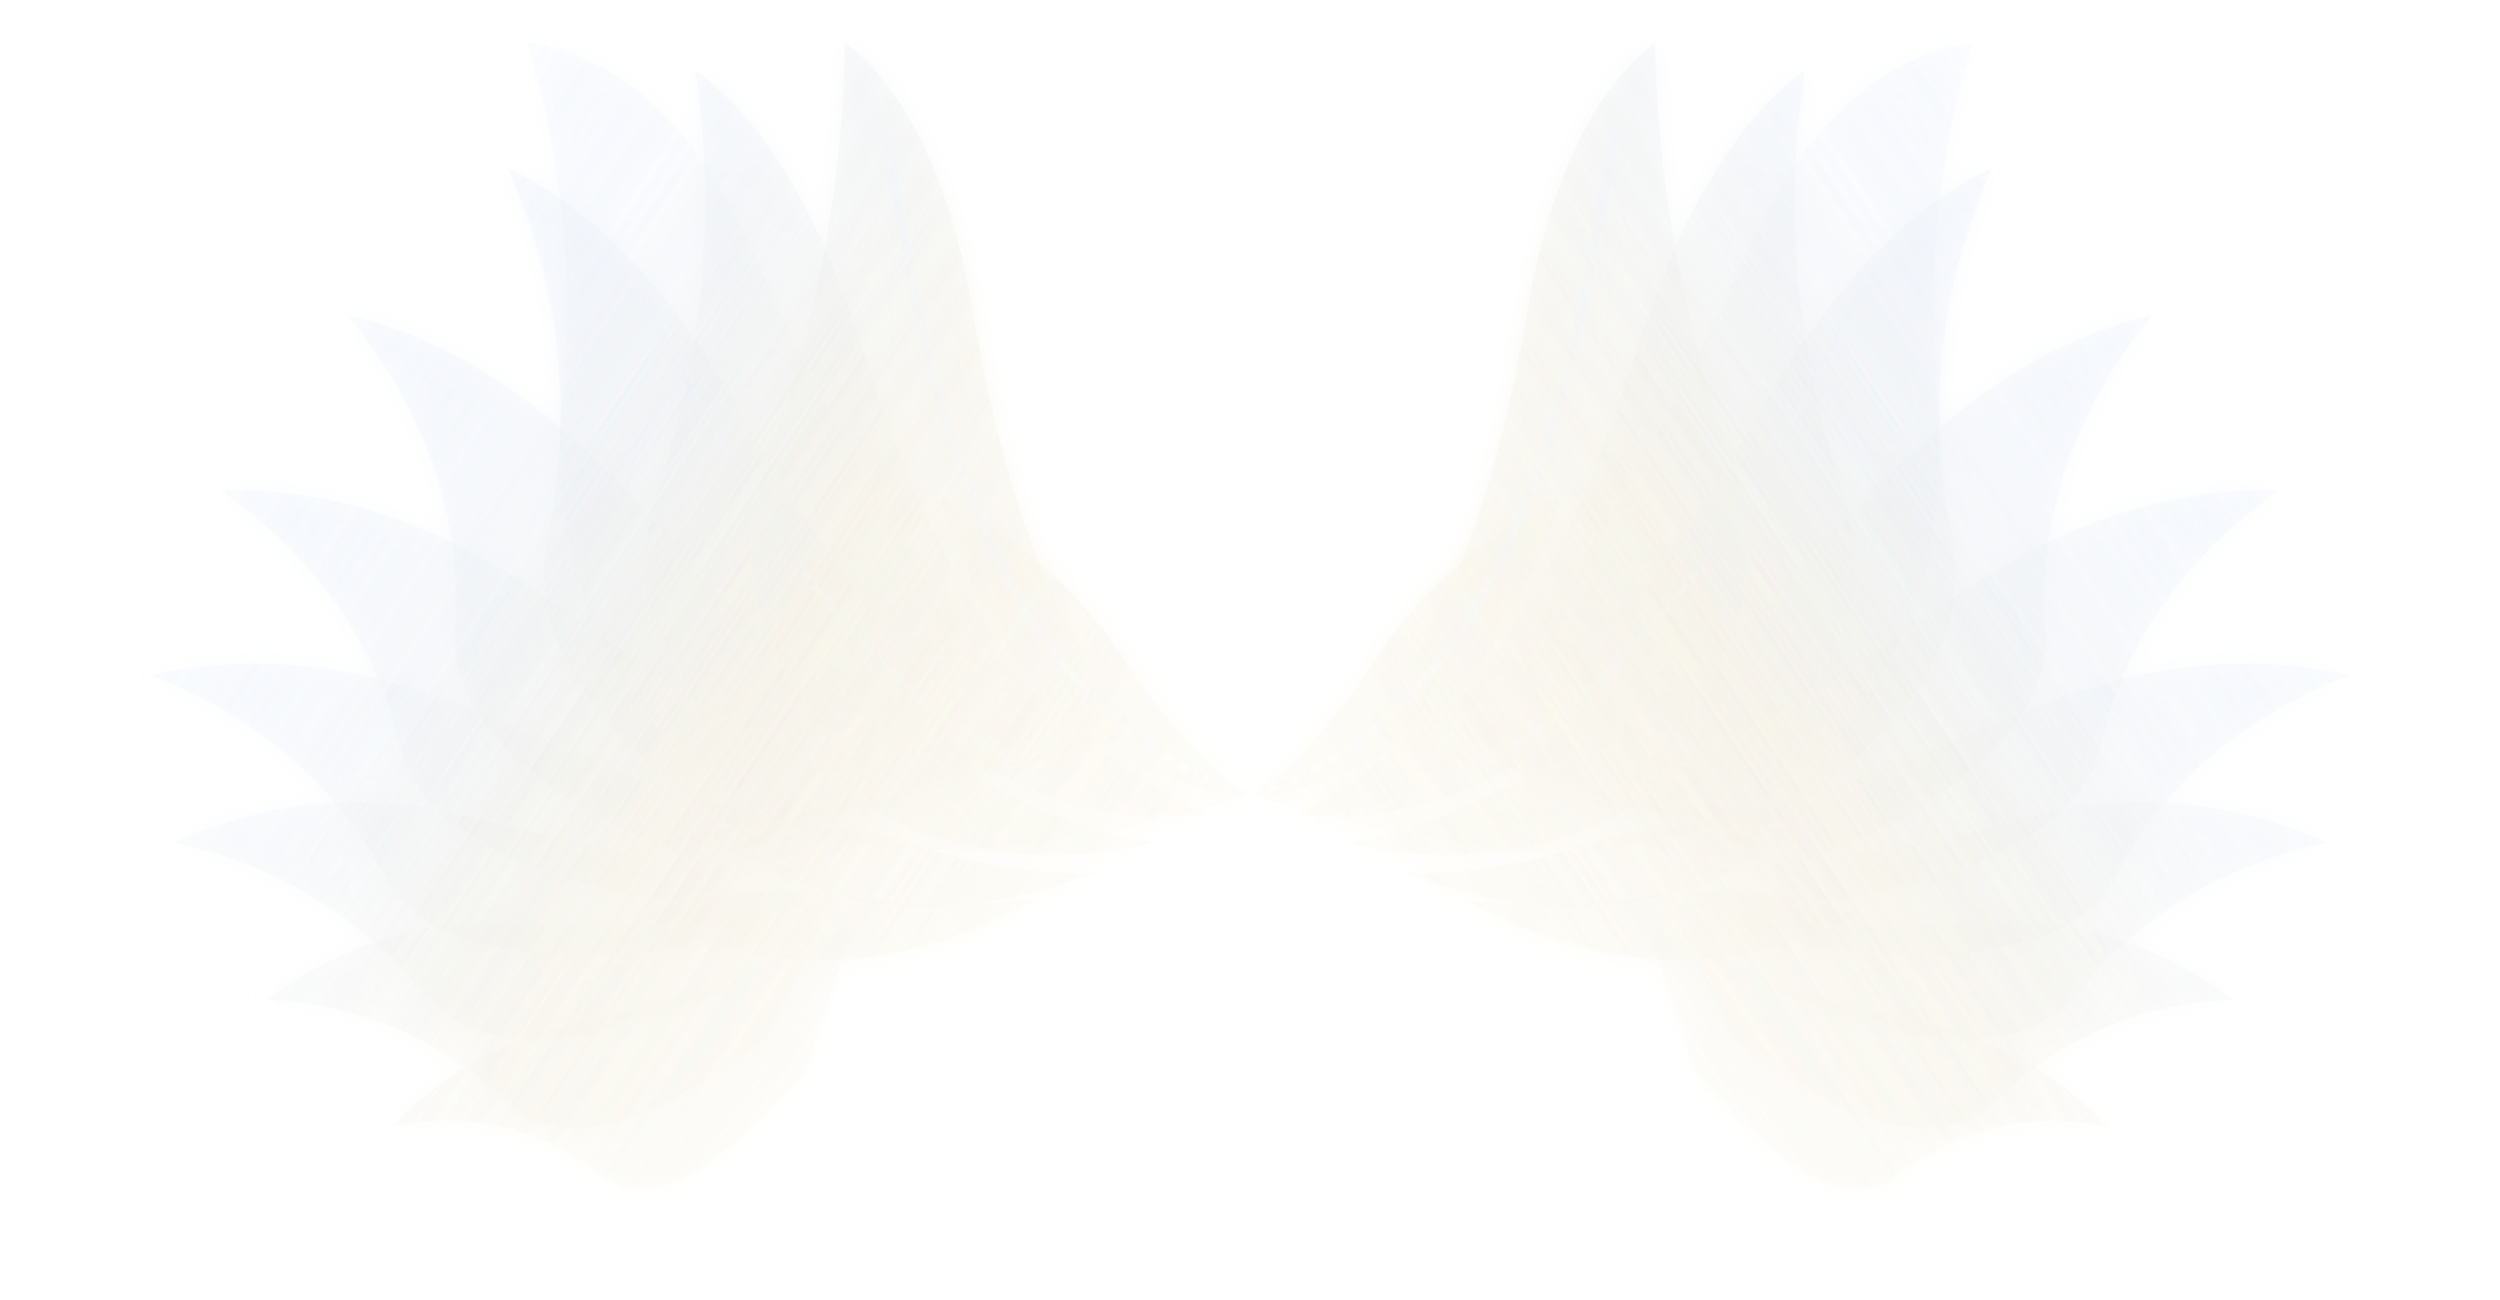
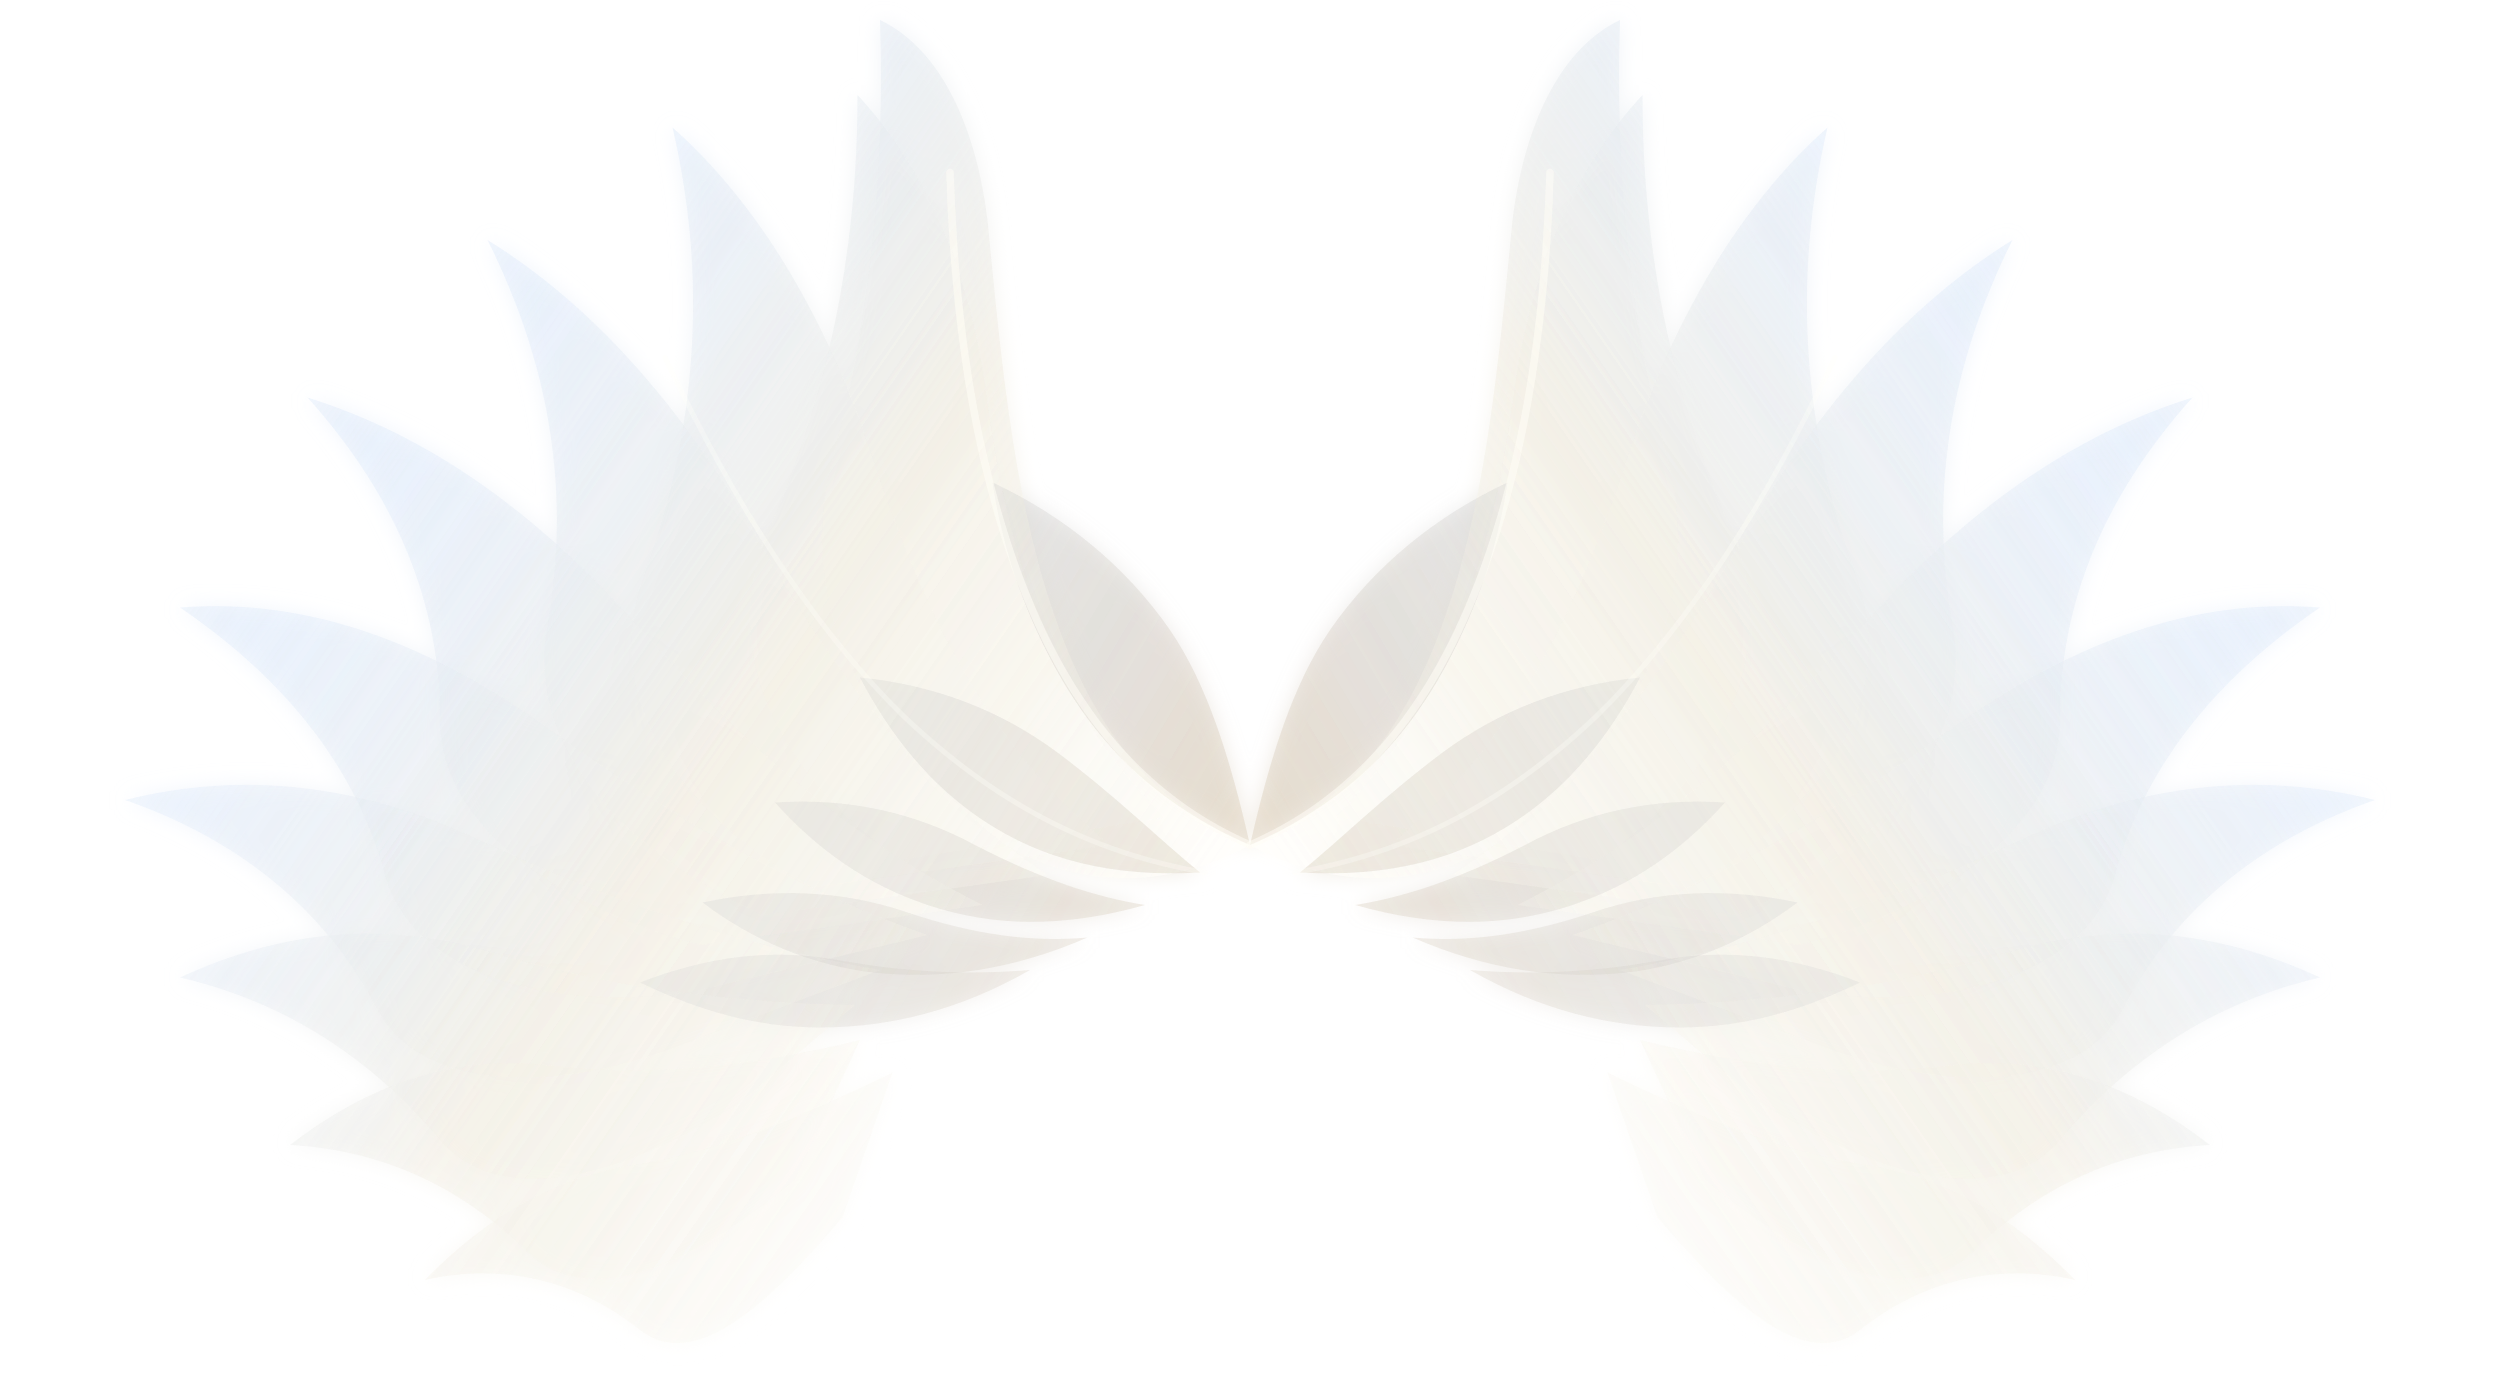
- <svg xmlns="http://www.w3.org/2000/svg" viewBox="0 0 1000 520" fill="none">
+ <svg xmlns="http://www.w3.org/2000/svg" viewBox="0 0 1000 560" fill="none">
  <defs>
-     <linearGradient id="f" x1="500" y1="330" x2="70" y2="40" gradientUnits="userSpaceOnUse">
-       <stop stop-color="#FFFDF8" stop-opacity=".76" />
-       <stop offset=".38" stop-color="#F6F3EA" stop-opacity=".56" />
-       <stop offset=".7" stop-color="#E7EEF9" stop-opacity=".34" />
-       <stop offset="1" stop-color="#D6E4FA" stop-opacity=".12" />
+     <linearGradient id="feather" x1="500" y1="330" x2="90" y2="45" gradientUnits="userSpaceOnUse">
+       <stop stop-color="#fffefb" stop-opacity=".92" />
+       <stop offset=".38" stop-color="#f4f1e8" stop-opacity=".74" />
+       <stop offset=".72" stop-color="#dfeafa" stop-opacity=".48" />
+       <stop offset="1" stop-color="#c7daf5" stop-opacity=".20" />
    </linearGradient>
-     <linearGradient id="s" x1="500" y1="330" x2="100" y2="40" gradientUnits="userSpaceOnUse">
-       <stop stop-color="#FFFFFF" stop-opacity=".62" />
-       <stop offset="1" stop-color="#DCE9FB" stop-opacity=".12" />
+     <linearGradient id="shade" x1="500" y1="330" x2="130" y2="110" gradientUnits="userSpaceOnUse">
+       <stop stop-color="#d9cbb6" stop-opacity=".44" />
+       <stop offset="1" stop-color="#afc9ef" stop-opacity=".08" />
    </linearGradient>
-     <filter id="g" x="-15%" y="-15%" width="130%" height="140%">
-       <feGaussianBlur stdDeviation="5" result="b" />
+     <filter id="glow" x="-15%" y="-15%" width="130%" height="140%">
+       <feGaussianBlur stdDeviation="4" result="b" />
      <feMerge>
        <feMergeNode in="b" />
        <feMergeNode in="SourceGraphic" />
      </feMerge>
    </filter>
  </defs>
-   <g filter="url(#g)">
-     <g id="wingL">
-       <path d="M500 318C450 308 420 288 390 253C353 210 326 155 299 96C278 51 248 22 211 17C226 67 229 113 225 157C221 204 230 246 255 281C296 338 360 360 500 318Z" fill="url(#f)" opacity=".48" />
-       <path d="M456 294C418 248 401 193 389 124C381 76 364 37 338 17C337 77 326 131 307 184C289 235 310 279 356 319Z" fill="url(#f)" opacity=".78" />
-       <path d="M432 297C389 252 365 203 346 142C330 91 308 50 278 28C287 86 281 141 263 196C247 246 277 292 327 327Z" fill="url(#f)" opacity=".73" />
-       <path d="M407 303C360 266 328 220 297 166C271 120 240 85 203 67C225 116 229 165 219 216C210 261 247 302 300 335Z" fill="url(#f)" opacity=".69" />
-       <path d="M384 311C332 282 294 244 254 200C220 163 182 136 139 126C171 165 185 207 182 253C180 292 224 325 281 345Z" fill="url(#f)" opacity=".64" />
-       <path d="M364 321C311 301 267 274 220 240C178 211 136 195 88 196C128 224 151 259 160 299C168 334 218 354 274 361Z" fill="url(#f)" opacity=".59" />
-       <path d="M346 334C293 325 246 309 196 287C151 267 106 260 60 270C106 288 136 316 154 351C169 381 220 386 276 379Z" fill="url(#f)" opacity=".54" />
-       <path d="M336 347C287 347 240 341 193 328C151 316 110 319 69 337C112 346 146 368 171 399C193 425 240 418 291 396Z" fill="url(#f)" opacity=".50" />
-       <path d="M333 360C289 369 250 373 209 369C173 366 138 377 106 400C144 401 177 416 203 441C226 463 266 446 307 416Z" fill="url(#f)" opacity=".45" />
-       <path d="M341 370C303 388 272 402 239 407C208 412 180 427 156 451C187 444 216 451 241 470C263 487 292 462 322 429Z" fill="url(#f)" opacity=".40" />
-       <path d="M500 319C463 314 439 300 419 279C398 257 386 229 376 199C405 213 431 235 449 263C464 285 479 304 500 319Z" fill="url(#f)" opacity=".88" />
-       <path d="M482 326C446 328 417 321 392 305C370 291 355 272 344 249C373 254 400 266 422 284C445 302 462 317 482 326Z" fill="url(#f)" opacity=".84" />
-       <path d="M462 337C428 345 399 343 372 334C348 326 328 311 311 292C339 291 366 298 390 311C416 325 439 334 462 337Z" fill="url(#f)" opacity=".80" />
-       <path d="M438 349C407 361 378 365 350 361C325 358 303 348 282 333C309 327 337 328 363 337C391 346 414 350 438 349Z" fill="url(#f)" opacity=".75" />
-       <path d="M414 360C385 376 358 384 329 384C304 384 280 378 257 366C282 357 309 353 336 358C365 363 389 363 414 360Z" fill="url(#f)" opacity=".70" />
-       <path d="M500 318C455 304 427 274 405 235C379 188 366 127 355 56" stroke="url(#s)" stroke-width="3.5" stroke-linecap="round" opacity=".58" />
-       <path d="M478 329C428 321 389 300 354 266C317 230 286 180 258 119" stroke="url(#s)" stroke-width="2.5" stroke-linecap="round" opacity=".40" />
+   <g filter="url(#glow)">
+     <g id="leftWing">
+       <path d="M500 338C463 323 440 294 425 255C406 205 401 150 395 88C390 48 375 19 352 8C354 69 348 128 333 184C320 231 337 281 382 323C418 356 461 359 500 338Z" fill="url(#feather)" />
+       <path d="M466 327C424 286 405 232 395 161C389 111 371 68 343 38C343 101 331 158 308 211C286 260 311 309 360 344Z" fill="url(#feather)" opacity=".96" />
+       <path d="M444 338C396 299 370 247 349 183C331 128 304 82 269 51C283 111 279 171 258 229C239 279 272 326 325 355Z" fill="url(#feather)" opacity=".94" />
+       <path d="M419 350C367 315 333 268 301 212C272 162 237 122 195 96C221 148 228 199 219 250C210 299 249 340 305 366Z" fill="url(#feather)" opacity=".91" />
+       <path d="M393 362C337 334 295 295 252 247C213 204 171 174 123 159C159 199 176 242 176 287C175 329 221 362 280 378Z" fill="url(#feather)" opacity=".88" />
+       <path d="M371 374C314 354 266 325 216 289C170 257 123 239 72 243C116 273 143 309 154 350C164 388 217 405 276 397Z" fill="url(#feather)" opacity=".84" />
+       <path d="M352 388C296 378 245 361 192 336C145 314 98 308 50 320C99 337 132 367 151 404C168 436 221 439 278 416Z" fill="url(#feather)" opacity=".80" />
+       <path d="M342 402C291 401 244 395 197 381C154 368 113 372 72 391C115 401 149 424 176 456C199 483 246 473 296 441Z" fill="url(#feather)" opacity=".75" />
+       <path d="M344 416C299 427 258 431 218 426C181 422 147 434 116 458C153 460 185 475 211 501C235 524 276 507 318 472Z" fill="url(#feather)" opacity=".69" />
+       <path d="M357 429C318 448 286 461 253 466C222 471 194 487 170 512C201 505 231 512 256 532C278 549 307 522 337 487Z" fill="url(#feather)" opacity=".62" />
+       <path d="M500 338C463 322 439 298 422 267C409 243 401 219 397 193C425 206 450 226 468 252C483 274 492 303 500 338Z" fill="url(#shade)" opacity=".95" />
+       <path d="M480 349C445 351 417 344 393 328C372 314 356 294 344 271C374 274 400 284 423 301C447 319 464 336 480 349Z" fill="url(#shade)" opacity=".88" />
+       <path d="M458 362C426 371 398 371 371 362C347 354 327 340 310 321C339 319 366 325 390 338C417 352 439 359 458 362Z" fill="url(#shade)" opacity=".82" />
+       <path d="M435 375C405 388 377 392 349 389C324 386 301 376 281 361C309 355 337 356 363 365C390 374 413 377 435 375Z" fill="url(#shade)" opacity=".76" />
+       <path d="M412 388C384 404 356 411 328 411C302 411 279 404 256 393C282 383 308 379 335 384C363 389 387 390 412 388Z" fill="url(#shade)" opacity=".70" />
+       <path d="M500 338C463 322 436 293 417 253C392 200 382 135 380 69" stroke="#fffdf7" stroke-opacity=".56" stroke-width="3" stroke-linecap="round" />
+       <path d="M482 349C435 341 397 320 362 287C325 251 294 202 266 143" stroke="#fffdf7" stroke-opacity=".32" stroke-width="2" stroke-linecap="round" />
    </g>
    <g transform="translate(1000 0) scale(-1 1)">
-       <use href="#wingL" />
+       <use href="#leftWing" />
    </g>
  </g>
</svg>
